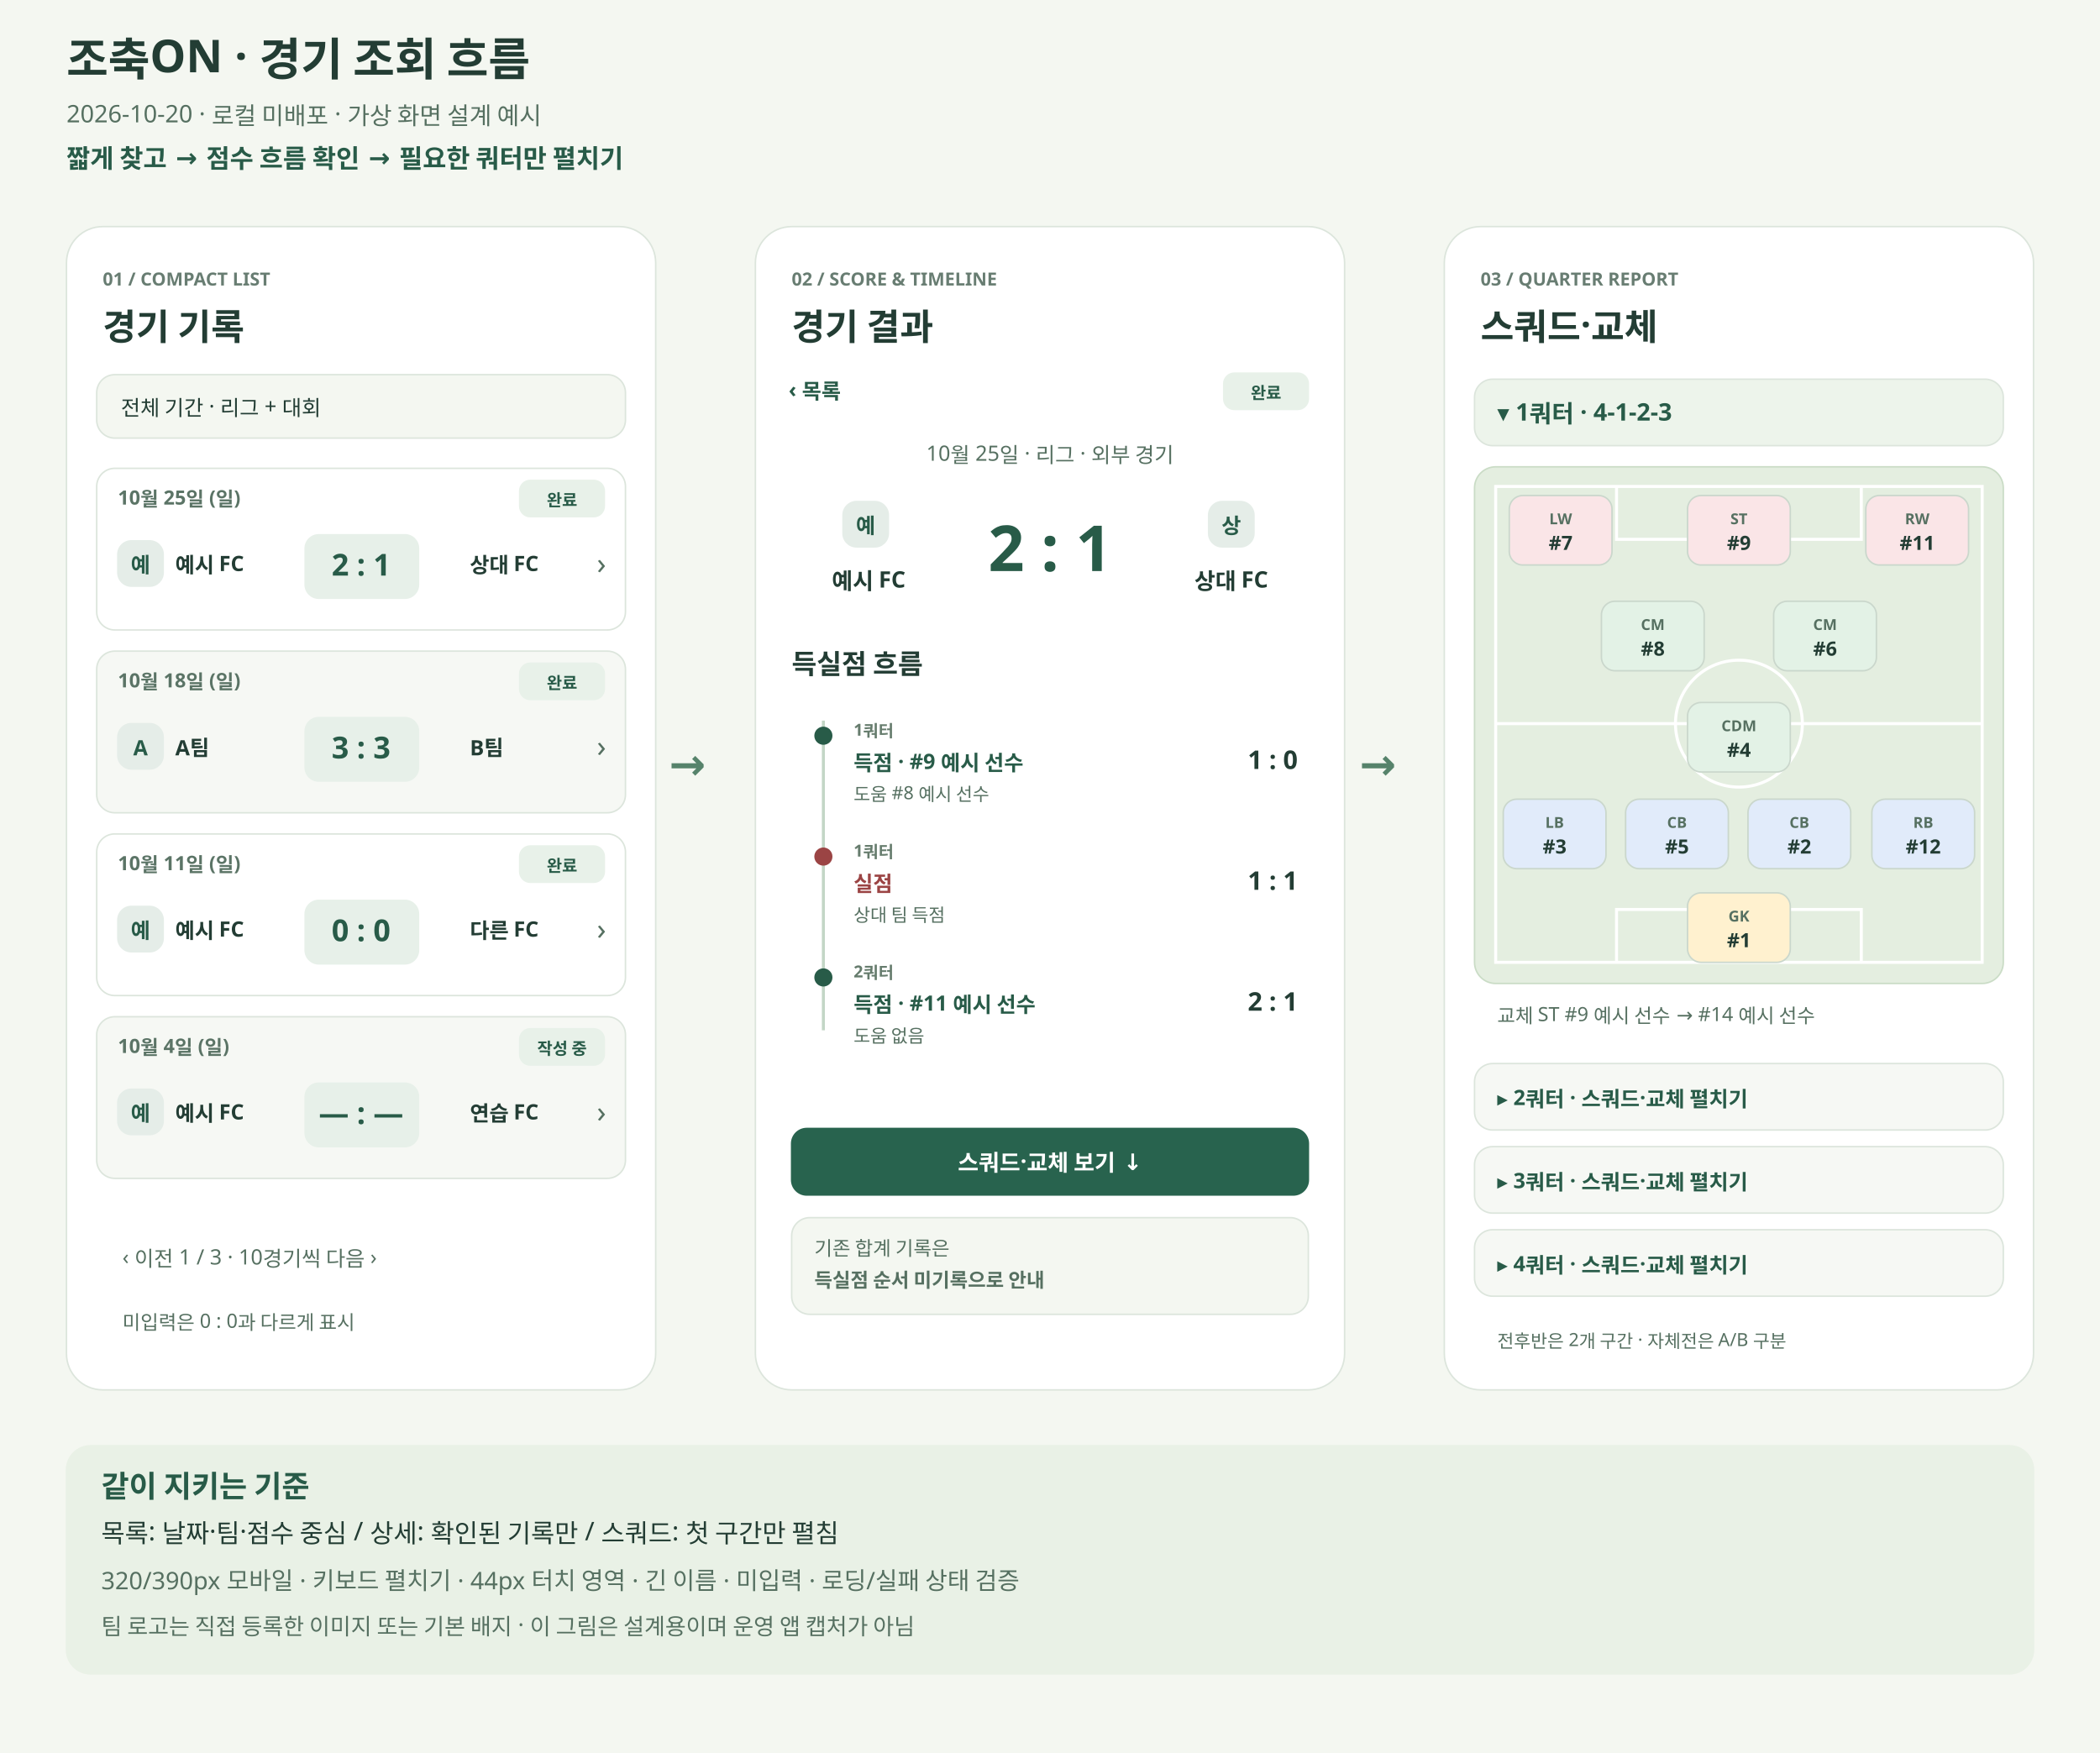
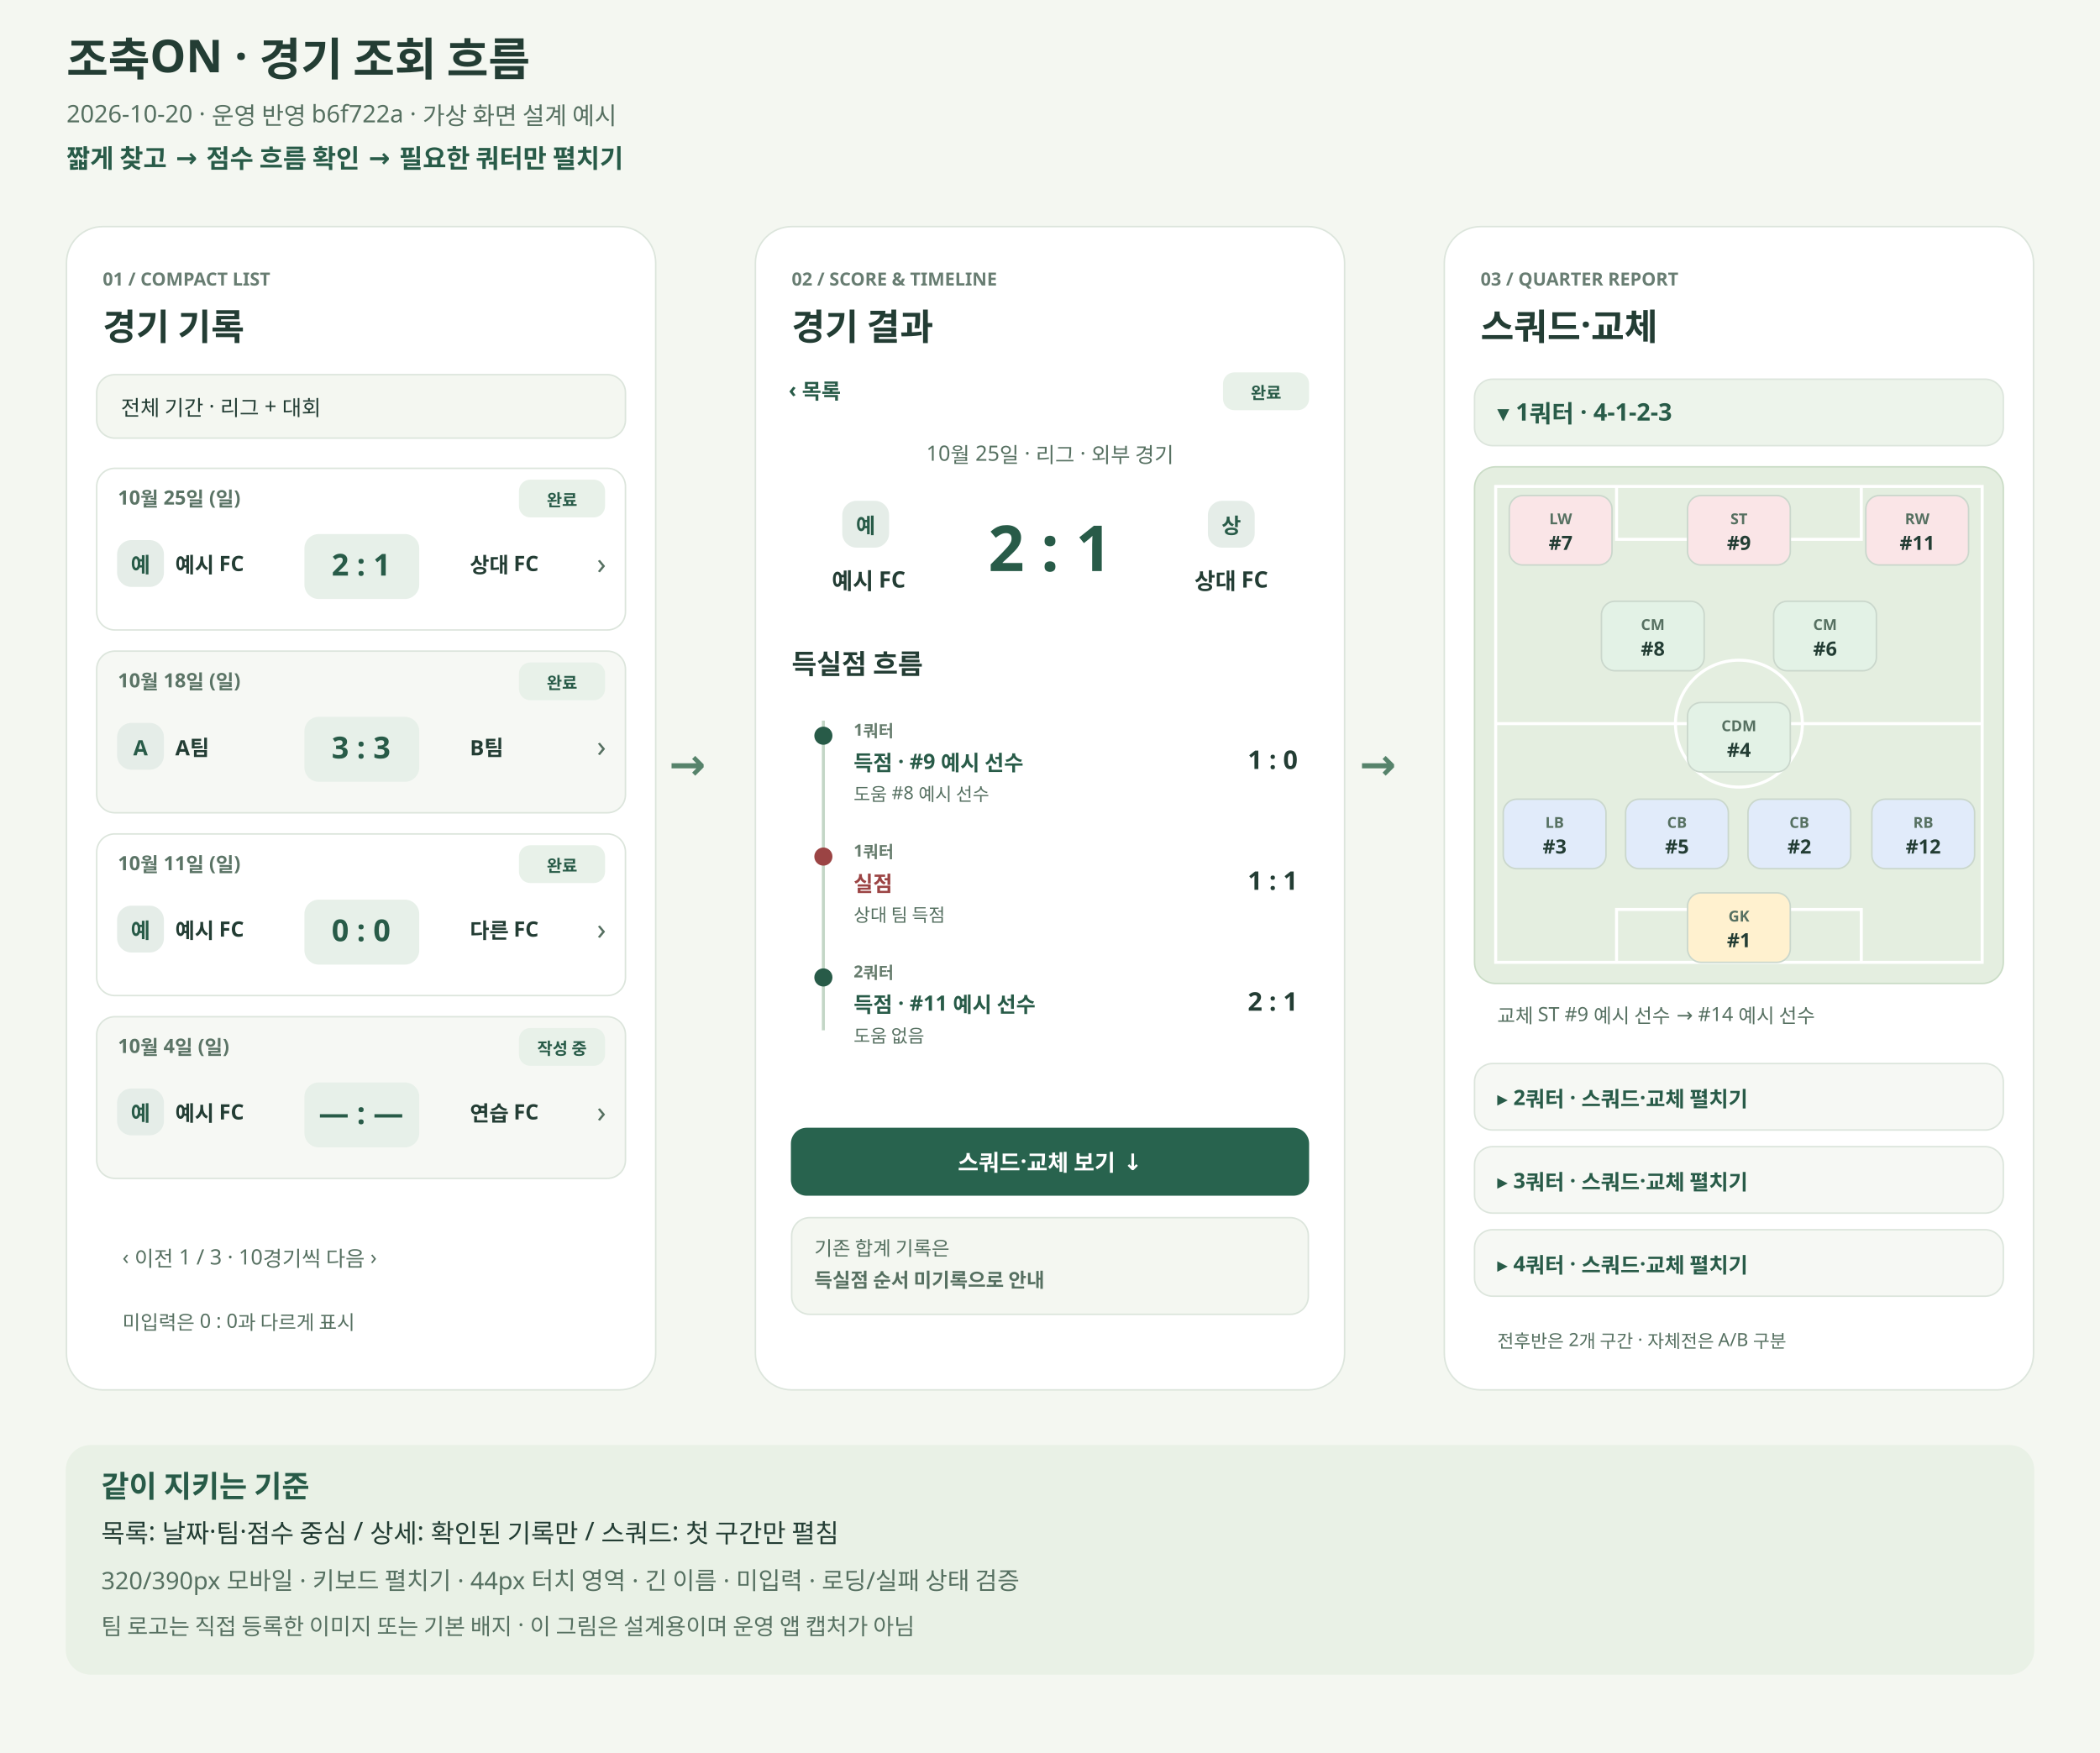
<svg xmlns="http://www.w3.org/2000/svg" width="1390" height="1160" viewBox="0 0 1390 1160" role="img" aria-labelledby="title desc">
  <g font-family="Malgun Gothic,Apple SD Gothic Neo,sans-serif">
    <rect x="0" y="0" width="1390" height="1160" rx="0" fill="#f4f7f1" stroke="#f4f7f1" />
    <text x="44" y="50" font-size="30" fill="#233d34" font-weight="800" text-anchor="start">조축ON · 경기 조회 흐름</text>
-     <text x="44" y="81" font-size="16" fill="#567061" font-weight="400" text-anchor="start">2026-10-20 · 로컬 미배포 · 가상 화면 설계 예시</text>
+     <text x="44" y="81" font-size="16" fill="#567061" font-weight="400" text-anchor="start">2026-10-20 · 운영 반영 b6f722a · 가상 화면 설계 예시</text>
    <text x="44" y="111" font-size="17" fill="#285b48" font-weight="600" text-anchor="start">짧게 찾고 → 점수 흐름 확인 → 필요한 쿼터만 펼치기</text>
    <rect x="44" y="150" width="390" height="770" rx="24" fill="#fff" stroke="#dce5dc" />
    <text x="68" y="189" font-size="12" fill="#687d72" font-weight="700" text-anchor="start">01 / COMPACT LIST</text>
    <text x="68" y="225" font-size="24" fill="#233d34" font-weight="700" text-anchor="start">경기 기록</text>
    <rect x="64" y="248" width="350" height="42" rx="12" fill="#f4f7f1" stroke="#dce5dc" />
    <text x="80" y="275" font-size="14" fill="#233d34" font-weight="400" text-anchor="start">전체 기간    ·    리그 + 대회</text>
    <rect x="64" y="310" width="350" height="107" rx="12" fill="#fff" stroke="#dce5dc" />
    <text x="78" y="334" font-size="13" fill="#5b7466" font-weight="600" text-anchor="start">10월 25일 (일)</text>
    <rect x="344" y="318" width="56" height="24" rx="7" fill="#e8f1e9" stroke="#e8f1e9" />
    <text x="372" y="335" font-size="11" fill="#285b48" font-weight="700" text-anchor="middle">완료</text>
    <rect x="78" y="358" width="30" height="30" rx="9" fill="#e5ede8" stroke="#e5ede8" />
    <text x="93" y="379" font-size="14" fill="#285b48" font-weight="700" text-anchor="middle">예</text>
    <text x="116" y="379" font-size="14" fill="#233d34" font-weight="700" text-anchor="start">예시 FC</text>
    <rect x="202" y="354" width="75" height="42" rx="9" fill="#e7f0e9" stroke="#e7f0e9" />
    <text x="239" y="381" font-size="20" fill="#285b48" font-weight="800" text-anchor="middle">2 : 1</text>
    <text x="311" y="379" font-size="14" fill="#233d34" font-weight="700" text-anchor="start">상대 FC</text>
    <text x="395" y="380" font-size="20" fill="#567061" font-weight="400" text-anchor="start">›</text>
    <rect x="64" y="431" width="350" height="107" rx="12" fill="#f6f8f4" stroke="#dce5dc" />
    <text x="78" y="455" font-size="13" fill="#5b7466" font-weight="600" text-anchor="start">10월 18일 (일)</text>
    <rect x="344" y="439" width="56" height="24" rx="7" fill="#e8f1e9" stroke="#e8f1e9" />
    <text x="372" y="456" font-size="11" fill="#285b48" font-weight="700" text-anchor="middle">완료</text>
    <rect x="78" y="479" width="30" height="30" rx="9" fill="#e5ede8" stroke="#e5ede8" />
    <text x="93" y="500" font-size="14" fill="#285b48" font-weight="700" text-anchor="middle">A</text>
    <text x="116" y="500" font-size="14" fill="#233d34" font-weight="700" text-anchor="start">A팀</text>
    <rect x="202" y="475" width="75" height="42" rx="9" fill="#e7f0e9" stroke="#e7f0e9" />
    <text x="239" y="502" font-size="20" fill="#285b48" font-weight="800" text-anchor="middle">3 : 3</text>
    <text x="311" y="500" font-size="14" fill="#233d34" font-weight="700" text-anchor="start">B팀</text>
    <text x="395" y="501" font-size="20" fill="#567061" font-weight="400" text-anchor="start">›</text>
    <rect x="64" y="552" width="350" height="107" rx="12" fill="#fff" stroke="#dce5dc" />
    <text x="78" y="576" font-size="13" fill="#5b7466" font-weight="600" text-anchor="start">10월 11일 (일)</text>
    <rect x="344" y="560" width="56" height="24" rx="7" fill="#e8f1e9" stroke="#e8f1e9" />
    <text x="372" y="577" font-size="11" fill="#285b48" font-weight="700" text-anchor="middle">완료</text>
    <rect x="78" y="600" width="30" height="30" rx="9" fill="#e5ede8" stroke="#e5ede8" />
    <text x="93" y="621" font-size="14" fill="#285b48" font-weight="700" text-anchor="middle">예</text>
    <text x="116" y="621" font-size="14" fill="#233d34" font-weight="700" text-anchor="start">예시 FC</text>
    <rect x="202" y="596" width="75" height="42" rx="9" fill="#e7f0e9" stroke="#e7f0e9" />
    <text x="239" y="623" font-size="20" fill="#285b48" font-weight="800" text-anchor="middle">0 : 0</text>
    <text x="311" y="621" font-size="14" fill="#233d34" font-weight="700" text-anchor="start">다른 FC</text>
    <text x="395" y="622" font-size="20" fill="#567061" font-weight="400" text-anchor="start">›</text>
    <rect x="64" y="673" width="350" height="107" rx="12" fill="#f6f8f4" stroke="#dce5dc" />
    <text x="78" y="697" font-size="13" fill="#5b7466" font-weight="600" text-anchor="start">10월 4일 (일)</text>
    <rect x="344" y="681" width="56" height="24" rx="7" fill="#e8f1e9" stroke="#e8f1e9" />
    <text x="372" y="698" font-size="11" fill="#285b48" font-weight="700" text-anchor="middle">작성 중</text>
    <rect x="78" y="721" width="30" height="30" rx="9" fill="#e5ede8" stroke="#e5ede8" />
    <text x="93" y="742" font-size="14" fill="#285b48" font-weight="700" text-anchor="middle">예</text>
    <text x="116" y="742" font-size="14" fill="#233d34" font-weight="700" text-anchor="start">예시 FC</text>
    <rect x="202" y="717" width="75" height="42" rx="9" fill="#e7f0e9" stroke="#e7f0e9" />
    <text x="239" y="744" font-size="20" fill="#285b48" font-weight="800" text-anchor="middle">— : —</text>
    <text x="311" y="742" font-size="14" fill="#233d34" font-weight="700" text-anchor="start">연습 FC</text>
    <text x="395" y="743" font-size="20" fill="#567061" font-weight="400" text-anchor="start">›</text>
    <text x="81" y="837" font-size="14" fill="#567061" font-weight="400" text-anchor="start">‹ 이전       1 / 3 · 10경기씩       다음 ›</text>
    <text x="81" y="880" font-size="13" fill="#567061" font-weight="400" text-anchor="start">미입력은 0 : 0과 다르게 표시</text>
    <text x="455" y="516" font-size="29" fill="#56836b" font-weight="700" text-anchor="middle">→</text>
    <rect x="500" y="150" width="390" height="770" rx="24" fill="#fff" stroke="#dce5dc" />
    <text x="524" y="189" font-size="12" fill="#687d72" font-weight="700" text-anchor="start">02 / SCORE &amp; TIMELINE</text>
    <text x="524" y="225" font-size="24" fill="#233d34" font-weight="700" text-anchor="start">경기 결과</text>
    <text x="522" y="263" font-size="14" fill="#285b48" font-weight="600" text-anchor="start">‹ 목록</text>
    <rect x="810" y="247" width="56" height="24" rx="7" fill="#e8f1e9" stroke="#e8f1e9" />
    <text x="838" y="264" font-size="11" fill="#285b48" font-weight="700" text-anchor="middle">완료</text>
    <text x="695" y="305" font-size="14" fill="#567061" font-weight="400" text-anchor="middle">10월 25일 · 리그 · 외부 경기</text>
    <rect x="558" y="332" width="30" height="30" rx="9" fill="#e5ede8" stroke="#e5ede8" />
    <text x="573" y="353" font-size="14" fill="#285b48" font-weight="700" text-anchor="middle">예</text>
    <rect x="800" y="332" width="30" height="30" rx="9" fill="#e5ede8" stroke="#e5ede8" />
    <text x="815" y="353" font-size="14" fill="#285b48" font-weight="700" text-anchor="middle">상</text>
    <text x="575" y="390" font-size="15" fill="#233d34" font-weight="700" text-anchor="middle">예시 FC</text>
    <text x="815" y="390" font-size="15" fill="#233d34" font-weight="700" text-anchor="middle">상대 FC</text>
    <text x="695" y="378" font-size="42" fill="#285b48" font-weight="800" text-anchor="middle">2 : 1</text>
    <text x="524" y="446" font-size="18" fill="#233d34" font-weight="700" text-anchor="start">득실점 흐름</text>
    <path d="M545 477V682" stroke="#c3d6c6" stroke-width="2" />
    <circle cx="545" cy="487" r="6" fill="#285b48" />
    <text x="565" y="487" font-size="11" fill="#667c6d" font-weight="600" text-anchor="start">1쿼터</text>
    <text x="565" y="510" font-size="14" fill="#285b48" font-weight="700" text-anchor="start">득점 · #9 예시 선수</text>
    <text x="565" y="530" font-size="12" fill="#567061" font-weight="400" text-anchor="start">도움 #8 예시 선수</text>
    <text x="859" y="509" font-size="17" fill="#233d34" font-weight="700" text-anchor="end">1 : 0</text>
    <circle cx="545" cy="567" r="6" fill="#9b4444" />
    <text x="565" y="567" font-size="11" fill="#667c6d" font-weight="600" text-anchor="start">1쿼터</text>
    <text x="565" y="590" font-size="14" fill="#9b4444" font-weight="700" text-anchor="start">실점</text>
    <text x="565" y="610" font-size="12" fill="#567061" font-weight="400" text-anchor="start">상대 팀 득점</text>
    <text x="859" y="589" font-size="17" fill="#233d34" font-weight="700" text-anchor="end">1 : 1</text>
    <circle cx="545" cy="647" r="6" fill="#285b48" />
    <text x="565" y="647" font-size="11" fill="#667c6d" font-weight="600" text-anchor="start">2쿼터</text>
    <text x="565" y="670" font-size="14" fill="#285b48" font-weight="700" text-anchor="start">득점 · #11 예시 선수</text>
    <text x="565" y="690" font-size="12" fill="#567061" font-weight="400" text-anchor="start">도움 없음</text>
    <text x="859" y="669" font-size="17" fill="#233d34" font-weight="700" text-anchor="end">2 : 1</text>
    <rect x="524" y="747" width="342" height="44" rx="10" fill="#28634e" stroke="#28634e" />
    <text x="695" y="775" font-size="15" fill="#fff" font-weight="700" text-anchor="middle">스쿼드·교체 보기 ↓</text>
    <rect x="524" y="806" width="342" height="64" rx="12" fill="#f4f7f1" stroke="#dce5dc" />
    <text x="539" y="831" font-size="13" fill="#567061" font-weight="400" text-anchor="start">기존 합계 기록은</text>
    <text x="539" y="852" font-size="13" fill="#567061" font-weight="600" text-anchor="start">득실점 순서 미기록으로 안내</text>
    <text x="912" y="516" font-size="29" fill="#56836b" font-weight="700" text-anchor="middle">→</text>
    <rect x="956" y="150" width="390" height="770" rx="24" fill="#fff" stroke="#dce5dc" />
    <text x="980" y="189" font-size="12" fill="#687d72" font-weight="700" text-anchor="start">03 / QUARTER REPORT</text>
    <text x="980" y="225" font-size="24" fill="#233d34" font-weight="700" text-anchor="start">스쿼드·교체</text>
    <rect x="976" y="251" width="350" height="44" rx="12" fill="#edf4eb" stroke="#dce5dc" />
    <text x="991" y="279" font-size="16" fill="#285b48" font-weight="700" text-anchor="start">▾ 1쿼터  ·  4-1-2-3</text>
    <rect x="976" y="309" width="350" height="342" rx="14" fill="#e4eee0" stroke="#cadcc6" />
    <path d="M990 322H1312V637H990Z M990 479H1312 M1070 322V357H1232V322 M1070 637V602H1232V637" fill="none" stroke="#fff" stroke-width="2" />
    <circle cx="1151" cy="479" r="42" fill="none" stroke="#fff" stroke-width="2" />
    <rect x="999" y="328" width="68" height="46" rx="9" fill="#fae5e7" stroke="#cad7cc" />
    <text x="1033" y="347" font-size="10" fill="#567061" font-weight="700" text-anchor="middle">LW</text>
    <text x="1033" y="364" font-size="13" fill="#233d34" font-weight="700" text-anchor="middle">#7</text>
    <rect x="1117" y="328" width="68" height="46" rx="9" fill="#fae5e7" stroke="#cad7cc" />
    <text x="1151" y="347" font-size="10" fill="#567061" font-weight="700" text-anchor="middle">ST</text>
    <text x="1151" y="364" font-size="13" fill="#233d34" font-weight="700" text-anchor="middle">#9</text>
    <rect x="1235" y="328" width="68" height="46" rx="9" fill="#fae5e7" stroke="#cad7cc" />
    <text x="1269" y="347" font-size="10" fill="#567061" font-weight="700" text-anchor="middle">RW</text>
    <text x="1269" y="364" font-size="13" fill="#233d34" font-weight="700" text-anchor="middle">#11</text>
    <rect x="1060" y="398" width="68" height="46" rx="9" fill="#e3f2e6" stroke="#cad7cc" />
    <text x="1094" y="417" font-size="10" fill="#567061" font-weight="700" text-anchor="middle">CM</text>
    <text x="1094" y="434" font-size="13" fill="#233d34" font-weight="700" text-anchor="middle">#8</text>
    <rect x="1174" y="398" width="68" height="46" rx="9" fill="#e3f2e6" stroke="#cad7cc" />
    <text x="1208" y="417" font-size="10" fill="#567061" font-weight="700" text-anchor="middle">CM</text>
    <text x="1208" y="434" font-size="13" fill="#233d34" font-weight="700" text-anchor="middle">#6</text>
    <rect x="1117" y="465" width="68" height="46" rx="9" fill="#e3f2e6" stroke="#cad7cc" />
    <text x="1151" y="484" font-size="10" fill="#567061" font-weight="700" text-anchor="middle">CDM</text>
    <text x="1151" y="501" font-size="13" fill="#233d34" font-weight="700" text-anchor="middle">#4</text>
    <rect x="995" y="529" width="68" height="46" rx="9" fill="#e1ebfa" stroke="#cad7cc" />
    <text x="1029" y="548" font-size="10" fill="#567061" font-weight="700" text-anchor="middle">LB</text>
    <text x="1029" y="565" font-size="13" fill="#233d34" font-weight="700" text-anchor="middle">#3</text>
    <rect x="1076" y="529" width="68" height="46" rx="9" fill="#e1ebfa" stroke="#cad7cc" />
    <text x="1110" y="548" font-size="10" fill="#567061" font-weight="700" text-anchor="middle">CB</text>
    <text x="1110" y="565" font-size="13" fill="#233d34" font-weight="700" text-anchor="middle">#5</text>
    <rect x="1157" y="529" width="68" height="46" rx="9" fill="#e1ebfa" stroke="#cad7cc" />
    <text x="1191" y="548" font-size="10" fill="#567061" font-weight="700" text-anchor="middle">CB</text>
    <text x="1191" y="565" font-size="13" fill="#233d34" font-weight="700" text-anchor="middle">#2</text>
    <rect x="1239" y="529" width="68" height="46" rx="9" fill="#e1ebfa" stroke="#cad7cc" />
    <text x="1273" y="548" font-size="10" fill="#567061" font-weight="700" text-anchor="middle">RB</text>
    <text x="1273" y="565" font-size="13" fill="#233d34" font-weight="700" text-anchor="middle">#12</text>
    <rect x="1117" y="591" width="68" height="46" rx="9" fill="#fff1cf" stroke="#cad7cc" />
    <text x="1151" y="610" font-size="10" fill="#567061" font-weight="700" text-anchor="middle">GK</text>
    <text x="1151" y="627" font-size="13" fill="#233d34" font-weight="700" text-anchor="middle">#1</text>
    <text x="991" y="677" font-size="13" fill="#567061" font-weight="400" text-anchor="start">교체  ST   #9 예시 선수 → #14 예시 선수</text>
    <rect x="976" y="704" width="350" height="44" rx="12" fill="#f6f8f4" stroke="#dce5dc" />
    <text x="991" y="732" font-size="14" fill="#285b48" font-weight="600" text-anchor="start">▸ 2쿼터 · 스쿼드·교체 펼치기</text>
    <rect x="976" y="759" width="350" height="44" rx="12" fill="#f6f8f4" stroke="#dce5dc" />
    <text x="991" y="787" font-size="14" fill="#285b48" font-weight="600" text-anchor="start">▸ 3쿼터 · 스쿼드·교체 펼치기</text>
    <rect x="976" y="814" width="350" height="44" rx="12" fill="#f6f8f4" stroke="#dce5dc" />
    <text x="991" y="842" font-size="14" fill="#285b48" font-weight="600" text-anchor="start">▸ 4쿼터 · 스쿼드·교체 펼치기</text>
    <text x="991" y="892" font-size="12" fill="#567061" font-weight="400" text-anchor="start">전후반은 2개 구간 · 자체전은 A/B 구분</text>
    <rect x="44" y="957" width="1302" height="151" rx="16" fill="#e9f1e6" stroke="#e9f1e6" />
    <text x="67" y="991" font-size="20" fill="#285b48" font-weight="700" text-anchor="start">같이 지키는 기준</text>
    <text x="67" y="1021" font-size="17" fill="#233d34" font-weight="400" text-anchor="start">목록: 날짜·팀·점수 중심  /  상세: 확인된 기록만  /  스쿼드: 첫 구간만 펼침</text>
    <text x="67" y="1052" font-size="16" fill="#567061" font-weight="400" text-anchor="start">320/390px 모바일 · 키보드 펼치기 · 44px 터치 영역 · 긴 이름 · 미입력 · 로딩/실패 상태 검증</text>
    <text x="67" y="1082" font-size="15" fill="#567061" font-weight="400" text-anchor="start">팀 로고는 직접 등록한 이미지 또는 기본 배지 · 이 그림은 설계용이며 운영 앱 캡처가 아님</text>
  </g>
</svg>
